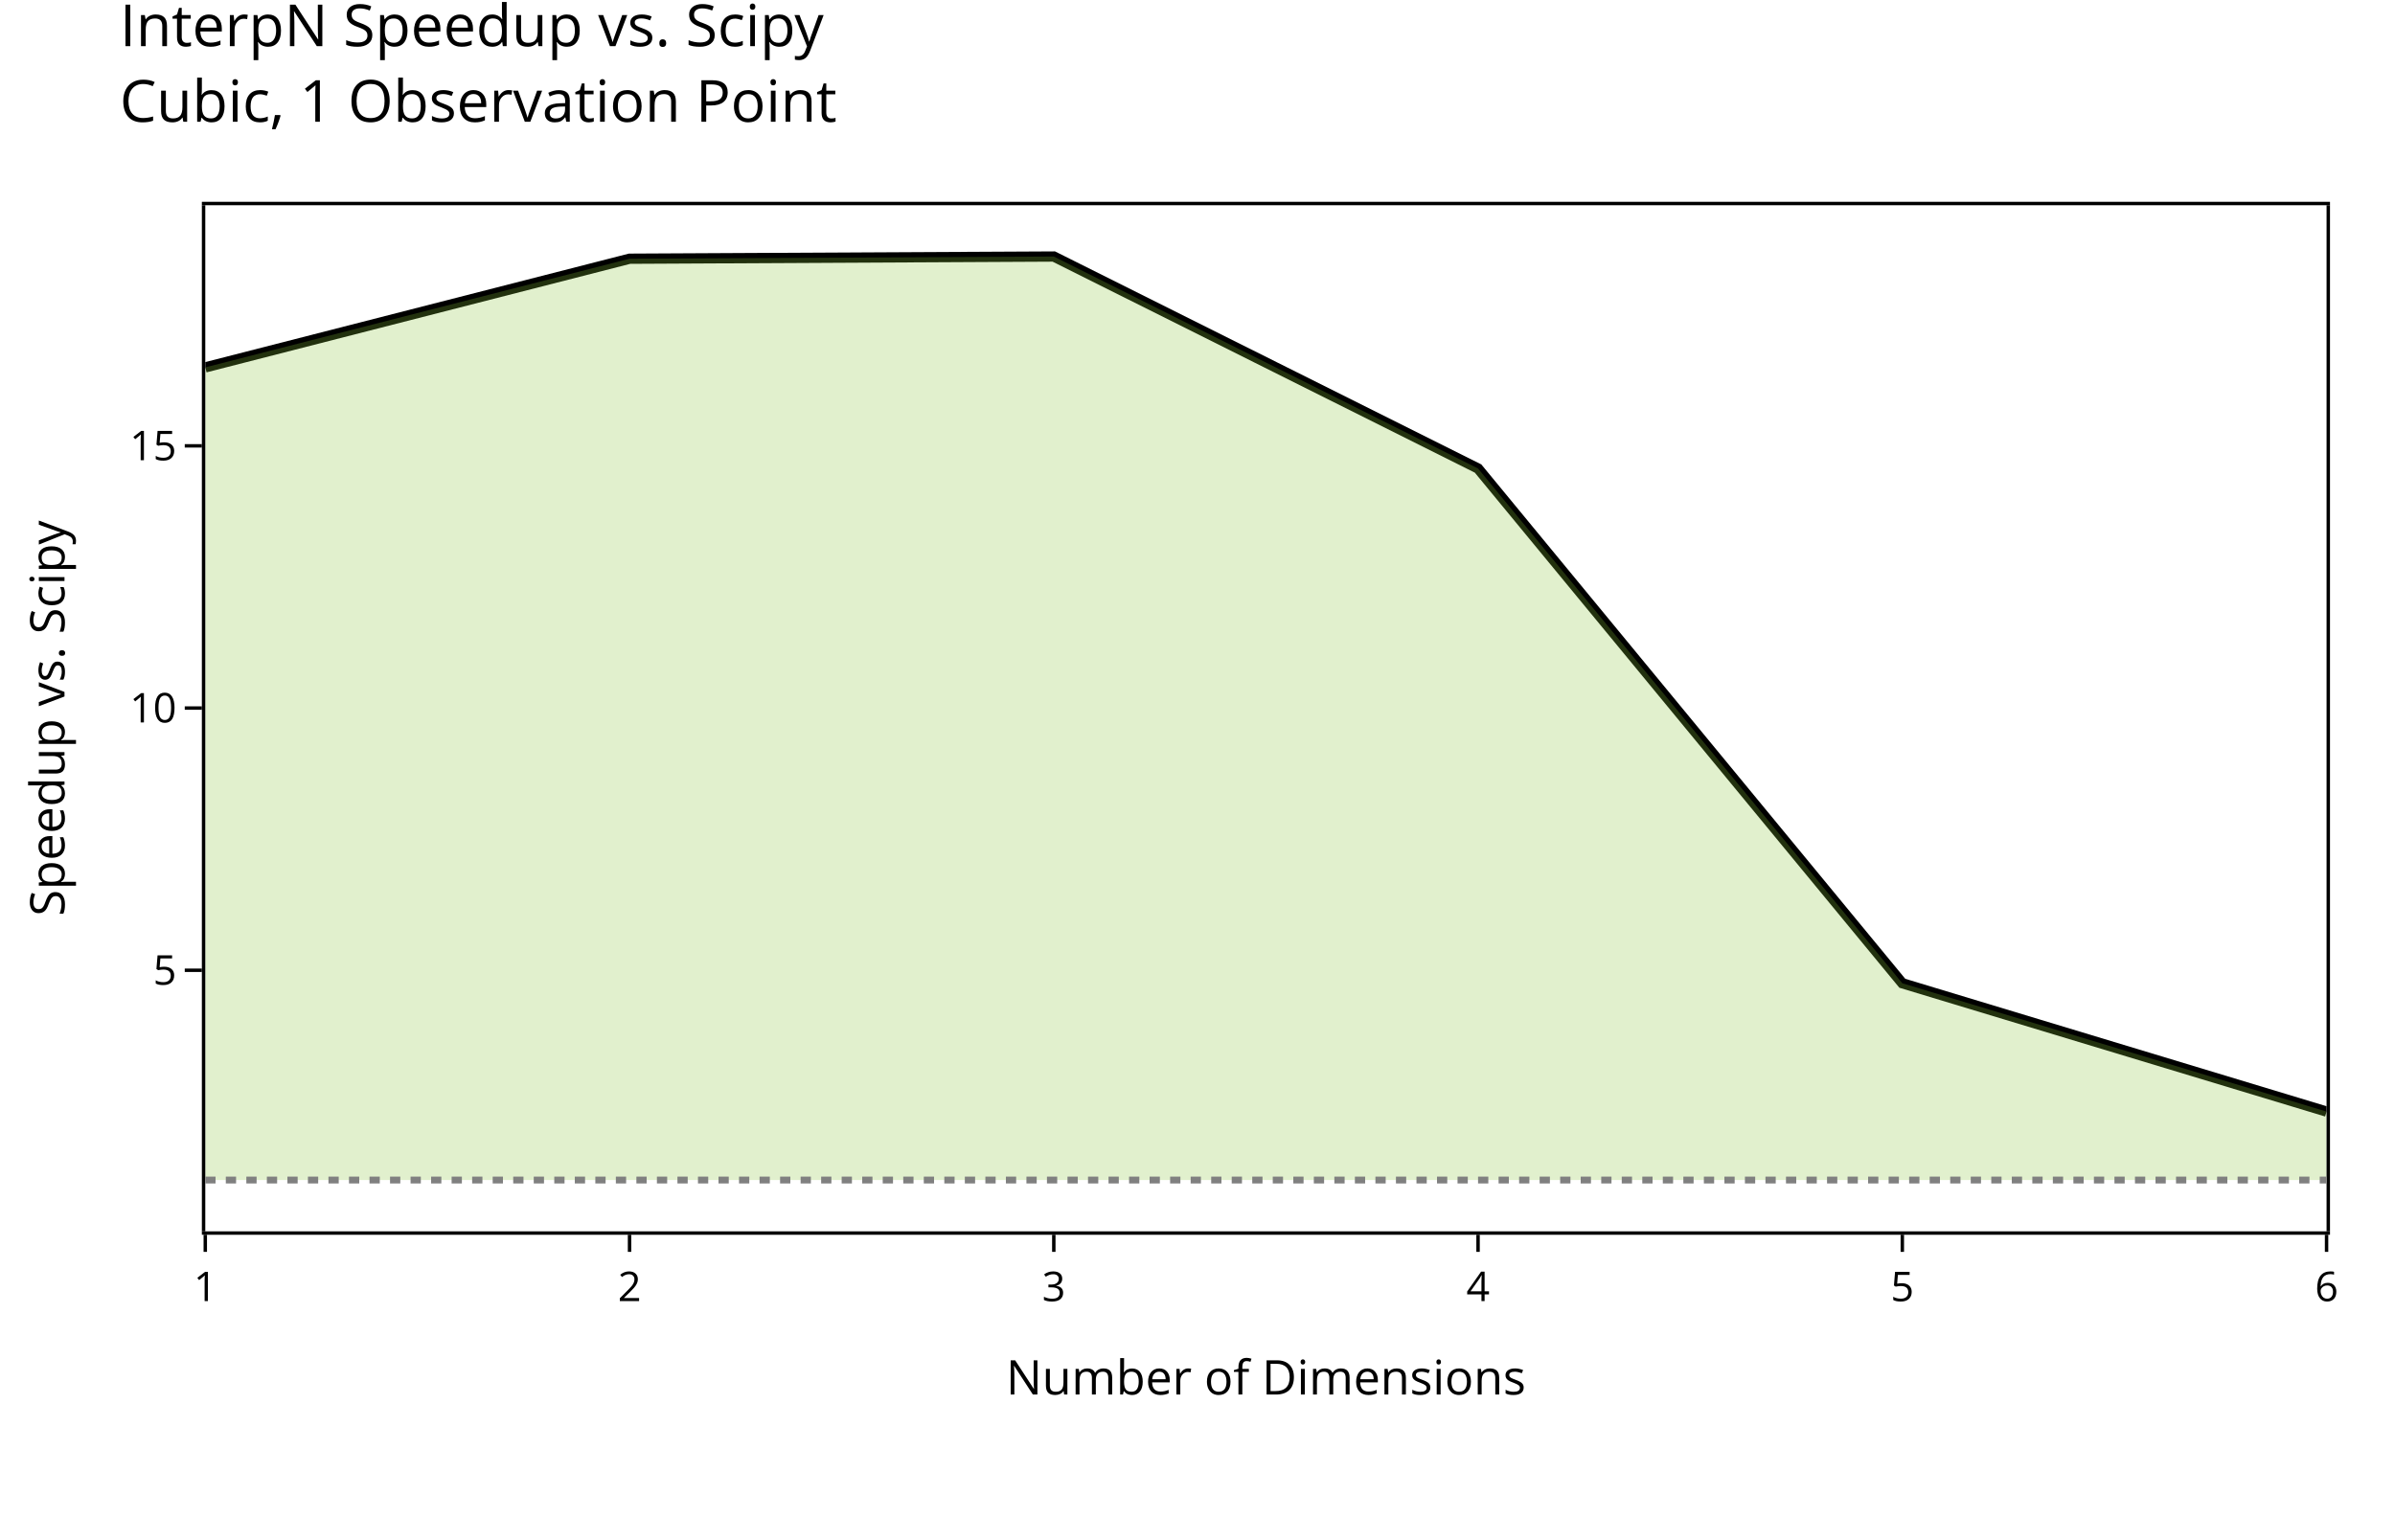
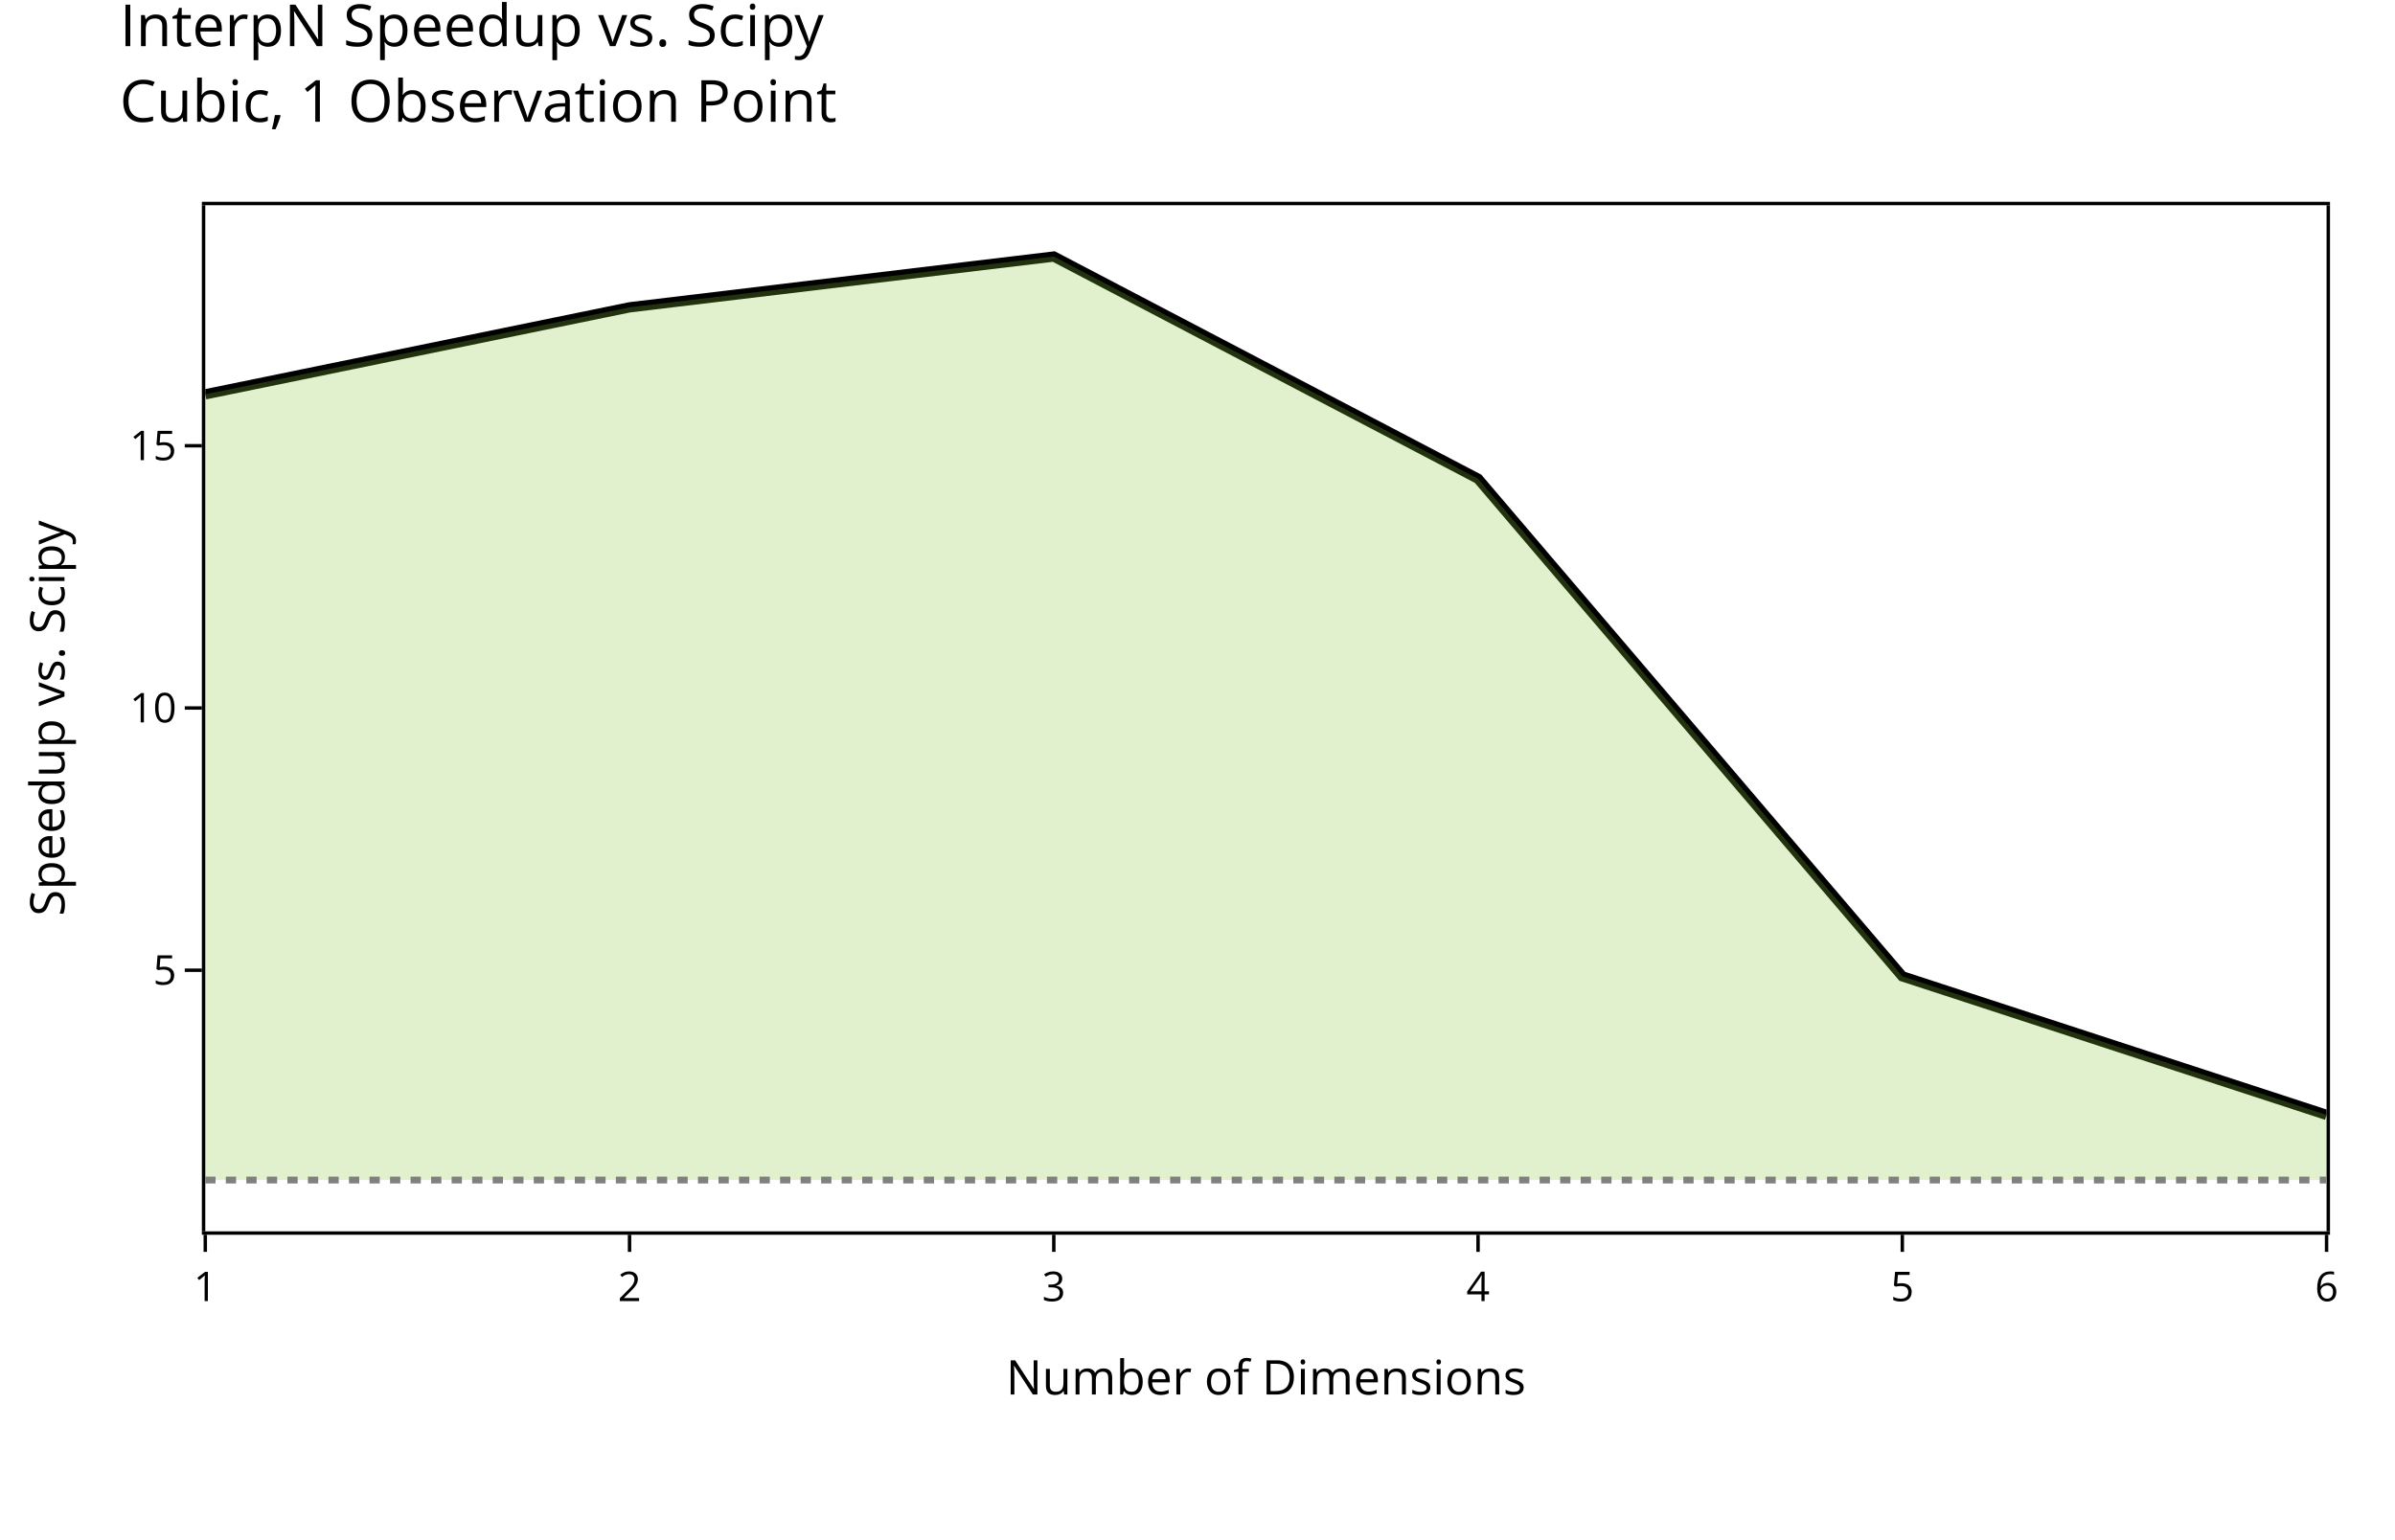
<svg xmlns="http://www.w3.org/2000/svg" class="main-svg" width="700" height="450" style="" viewBox="0 0 700 450">
  <rect x="0" y="0" width="700" height="450" style="fill: rgb(0, 0, 0); fill-opacity: 0;" />
-   <defs id="defs-4ff188">
+   <defs id="defs-040c6b">
    <g class="clips">
-       <clipPath id="clip4ff188xyplot" class="plotclip">
+       <clipPath id="clip040c6bxyplot" class="plotclip">
        <rect width="620" height="300" />
      </clipPath>
-       <clipPath class="axesclip" id="clip4ff188x">
+       <clipPath class="axesclip" id="clip040c6bx">
        <rect x="60" y="0" width="620" height="450" />
      </clipPath>
-       <clipPath class="axesclip" id="clip4ff188y">
+       <clipPath class="axesclip" id="clip040c6by">
        <rect x="0" y="60" width="700" height="300" />
      </clipPath>
-       <clipPath class="axesclip" id="clip4ff188xy">
+       <clipPath class="axesclip" id="clip040c6bxy">
        <rect x="60" y="60" width="620" height="300" />
      </clipPath>
    </g>
    <g class="gradients" />
    <g class="patterns" />
  </defs>
  <g class="bglayer">
    <rect class="bg" x="60" y="60" width="620" height="300" style="fill: rgb(0, 0, 0); fill-opacity: 0; stroke-width: 0;" />
  </g>
  <g class="layer-below">
    <g class="imagelayer" />
    <g class="shapelayer" />
  </g>
  <g class="cartesianlayer">
    <g class="subplot xy">
      <g class="layer-subplot">
        <g class="shapelayer" />
        <g class="imagelayer" />
      </g>
      <g class="minor-gridlayer">
        <g class="x" />
        <g class="y" />
      </g>
      <g class="gridlayer">
        <g class="x" />
        <g class="y" />
      </g>
      <g class="zerolinelayer" />
      <g class="layer-between">
        <g class="shapelayer" />
        <g class="imagelayer" />
      </g>
      <path class="xlines-below" />
      <path class="ylines-below" />
      <g class="overlines-below" />
      <g class="xaxislayer-below" />
      <g class="yaxislayer-below" />
      <g class="overaxes-below" />
      <g class="overplot">
-         <g class="xy" transform="translate(60,60)" clip-path="url(#clip4ff188xyplot)">
+         <g class="xy" transform="translate(60,60)" clip-path="url(#clip040c6bxyplot)">
          <g class="scatterlayer mlayer">
-             <g class="trace scatter trace764f2a" style="stroke-miterlimit: 2; opacity: 1;">
+             <g class="trace scatter traced9f476" style="stroke-miterlimit: 2; opacity: 1;">
              <g class="fills" />
              <g class="errorbars" />
              <g class="lines">
-                 <path class="js-line" d="M0,47.41L124,15.64L248,15L372,76.98L496,227.47L620,264.99" style="vector-effect: none; fill: none; stroke: rgb(0, 0, 0); stroke-opacity: 1; stroke-width: 3px; opacity: 1;" />
+                 <path class="js-line" d="M0,55.28L124,29.85L248,15L372,79.97L496,225.44L620,265.96" style="vector-effect: none; fill: none; stroke: rgb(0, 0, 0); stroke-opacity: 1; stroke-width: 3px; opacity: 1;" />
              </g>
              <g class="points" />
              <g class="text" />
            </g>
-             <g class="trace scatter trace70497c" style="stroke-miterlimit: 2; opacity: 1;">
+             <g class="trace scatter trace7acc11" style="stroke-miterlimit: 2; opacity: 1;">
              <g class="fills">
                <g>
-                   <path class="js-fill" d="M0,47.41L124,15.64L248,15L372,76.98L496,227.47L620,264.99L620,285L0,285Z" style="fill: rgb(139, 196, 59); fill-opacity: 0.25; stroke-width: 0;" />
+                   <path class="js-fill" d="M0,55.28L124,29.85L248,15L372,79.97L496,225.44L620,265.96L620,285L0,285Z" style="fill: rgb(139, 196, 59); fill-opacity: 0.25; stroke-width: 0;" />
                </g>
              </g>
              <g class="errorbars" />
              <g class="lines">
-                 <path class="js-line" d="M0,47.41L124,15.64L248,15L372,76.98L496,227.47L620,264.99L620,285L0,285" style="vector-effect: none; fill: none; stroke: rgb(239, 85, 59); stroke-opacity: 1; stroke-width: 0px; opacity: 1;" />
+                 <path class="js-line" d="M0,55.28L124,29.85L248,15L372,79.97L496,225.44L620,265.96L620,285L0,285" style="vector-effect: none; fill: none; stroke: rgb(239, 85, 59); stroke-opacity: 1; stroke-width: 0px; opacity: 1;" />
              </g>
              <g class="points" />
              <g class="text" />
            </g>
          </g>
        </g>
      </g>
      <path class="xlines-above crisp" d="M59,360.5H681M59,59.5H681" style="fill: none; stroke-width: 1px; stroke: rgb(0, 0, 0); stroke-opacity: 1;" />
      <path class="ylines-above crisp" d="M59.5,60V360M680.5,60V360" style="fill: none; stroke-width: 1px; stroke: rgb(0, 0, 0); stroke-opacity: 1;" />
      <g class="overlines-above" />
      <g class="xaxislayer-above">
        <path class="xtick ticks crisp" d="M0,361v5" transform="translate(60,0)" style="stroke: rgb(0, 0, 0); stroke-opacity: 1; stroke-width: 1px;" />
        <path class="xtick ticks crisp" d="M0,361v5" transform="translate(184,0)" style="stroke: rgb(0, 0, 0); stroke-opacity: 1; stroke-width: 1px;" />
        <path class="xtick ticks crisp" d="M0,361v5" transform="translate(308,0)" style="stroke: rgb(0, 0, 0); stroke-opacity: 1; stroke-width: 1px;" />
        <path class="xtick ticks crisp" d="M0,361v5" transform="translate(432,0)" style="stroke: rgb(0, 0, 0); stroke-opacity: 1; stroke-width: 1px;" />
        <path class="xtick ticks crisp" d="M0,361v5" transform="translate(556,0)" style="stroke: rgb(0, 0, 0); stroke-opacity: 1; stroke-width: 1px;" />
        <path class="xtick ticks crisp" d="M0,361v5" transform="translate(680,0)" style="stroke: rgb(0, 0, 0); stroke-opacity: 1; stroke-width: 1px;" />
        <g class="xtick">
          <text text-anchor="middle" x="0" y="380.4" transform="translate(60,0)" style="font-family: 'Open Sans', verdana, arial, sans-serif; font-size: 12px; fill: rgb(0, 0, 0); fill-opacity: 1; white-space: pre; opacity: 1;">1</text>
        </g>
        <g class="xtick">
          <text text-anchor="middle" x="0" y="380.4" style="font-family: 'Open Sans', verdana, arial, sans-serif; font-size: 12px; fill: rgb(0, 0, 0); fill-opacity: 1; white-space: pre; opacity: 1;" transform="translate(184,0)">2</text>
        </g>
        <g class="xtick">
          <text text-anchor="middle" x="0" y="380.4" style="font-family: 'Open Sans', verdana, arial, sans-serif; font-size: 12px; fill: rgb(0, 0, 0); fill-opacity: 1; white-space: pre; opacity: 1;" transform="translate(308,0)">3</text>
        </g>
        <g class="xtick">
          <text text-anchor="middle" x="0" y="380.4" style="font-family: 'Open Sans', verdana, arial, sans-serif; font-size: 12px; fill: rgb(0, 0, 0); fill-opacity: 1; white-space: pre; opacity: 1;" transform="translate(432,0)">4</text>
        </g>
        <g class="xtick">
          <text text-anchor="middle" x="0" y="380.4" style="font-family: 'Open Sans', verdana, arial, sans-serif; font-size: 12px; fill: rgb(0, 0, 0); fill-opacity: 1; white-space: pre; opacity: 1;" transform="translate(556,0)">5</text>
        </g>
        <g class="xtick">
          <text text-anchor="middle" x="0" y="380.4" style="font-family: 'Open Sans', verdana, arial, sans-serif; font-size: 12px; fill: rgb(0, 0, 0); fill-opacity: 1; white-space: pre; opacity: 1;" transform="translate(680,0)">6</text>
        </g>
      </g>
      <g class="yaxislayer-above">
-         <path class="ytick ticks crisp" d="M59,0h-5" transform="translate(0,283.67)" style="stroke: rgb(0, 0, 0); stroke-opacity: 1; stroke-width: 1px;" />
-         <path class="ytick ticks crisp" d="M59,0h-5" transform="translate(0,207.01)" style="stroke: rgb(0, 0, 0); stroke-opacity: 1; stroke-width: 1px;" />
-         <path class="ytick ticks crisp" d="M59,0h-5" transform="translate(0,130.35)" style="stroke: rgb(0, 0, 0); stroke-opacity: 1; stroke-width: 1px;" />
+         <path class="ytick ticks crisp" d="M59,0h-5" transform="translate(0,283.66)" style="stroke: rgb(0, 0, 0); stroke-opacity: 1; stroke-width: 1px;" />
+         <path class="ytick ticks crisp" d="M59,0h-5" transform="translate(0,206.99)" style="stroke: rgb(0, 0, 0); stroke-opacity: 1; stroke-width: 1px;" />
+         <path class="ytick ticks crisp" d="M59,0h-5" transform="translate(0,130.32)" style="stroke: rgb(0, 0, 0); stroke-opacity: 1; stroke-width: 1px;" />
        <g class="ytick">
-           <text text-anchor="end" x="51.6" y="4.2" transform="translate(0,283.67)" style="font-family: 'Open Sans', verdana, arial, sans-serif; font-size: 12px; fill: rgb(0, 0, 0); fill-opacity: 1; white-space: pre; opacity: 1;">5</text>
+           <text text-anchor="end" x="51.6" y="4.2" transform="translate(0,283.66)" style="font-family: 'Open Sans', verdana, arial, sans-serif; font-size: 12px; fill: rgb(0, 0, 0); fill-opacity: 1; white-space: pre; opacity: 1;">5</text>
        </g>
        <g class="ytick">
-           <text text-anchor="end" x="51.6" y="4.2" style="font-family: 'Open Sans', verdana, arial, sans-serif; font-size: 12px; fill: rgb(0, 0, 0); fill-opacity: 1; white-space: pre; opacity: 1;" transform="translate(0,207.01)">10</text>
+           <text text-anchor="end" x="51.6" y="4.2" style="font-family: 'Open Sans', verdana, arial, sans-serif; font-size: 12px; fill: rgb(0, 0, 0); fill-opacity: 1; white-space: pre; opacity: 1;" transform="translate(0,206.99)">10</text>
        </g>
        <g class="ytick">
-           <text text-anchor="end" x="51.6" y="4.2" style="font-family: 'Open Sans', verdana, arial, sans-serif; font-size: 12px; fill: rgb(0, 0, 0); fill-opacity: 1; white-space: pre; opacity: 1;" transform="translate(0,130.35)">15</text>
+           <text text-anchor="end" x="51.6" y="4.2" style="font-family: 'Open Sans', verdana, arial, sans-serif; font-size: 12px; fill: rgb(0, 0, 0); fill-opacity: 1; white-space: pre; opacity: 1;" transform="translate(0,130.32)">15</text>
        </g>
      </g>
      <g class="overaxes-above" />
    </g>
  </g>
  <g class="polarlayer" />
  <g class="smithlayer" />
  <g class="ternarylayer" />
  <g class="geolayer" />
  <g class="funnelarealayer" />
  <g class="pielayer" />
  <g class="iciclelayer" />
  <g class="treemaplayer" />
  <g class="sunburstlayer" />
  <g class="glimages" />
-   <defs id="topdefs-4ff188">
+   <defs id="topdefs-040c6b">
    <g class="clips" />
  </defs>
  <g class="layer-above">
    <g class="imagelayer" />
    <g class="shapelayer">
-       <g class="shape-group" data-index="0" clip-path="url(#clip4ff188y)">
+       <g class="shape-group" data-index="0" clip-path="url(#clip040c6by)">
        <path data-index="0" fill-rule="evenodd" d="M60,345L680,345" style="opacity: 1; stroke: rgb(128, 128, 128); stroke-opacity: 1; fill: rgb(0, 0, 0); fill-opacity: 0; stroke-dasharray: 3px, 3px; stroke-width: 2px;" />
      </g>
    </g>
  </g>
  <g class="infolayer">
    <g class="g-gtitle">
      <text class="gtitle" x="35" y="13.5" text-anchor="start" dy="0.7em" style="opacity: 1; font-family: 'Open Sans', verdana, arial, sans-serif; font-size: 17px; fill: rgb(0, 0, 0); fill-opacity: 1; white-space: pre;">
        <tspan class="line" dy="0em" x="35" y="13.5">InterpN Speedup vs. Scipy</tspan>
        <tspan class="line" dy="1.3em" x="35" y="13.5">Cubic, 1 Observation Point</tspan>
      </text>
    </g>
    <g class="g-xtitle">
      <text class="xtitle" x="370" y="407.706" text-anchor="middle" style="opacity: 1; font-family: 'Open Sans', verdana, arial, sans-serif; font-size: 14px; fill: rgb(0, 0, 0); fill-opacity: 1; white-space: pre;">Number of Dimensions</text>
    </g>
    <g class="g-ytitle">
      <text class="ytitle" transform="rotate(-90,18.85,210)" x="18.85" y="210" text-anchor="middle" style="opacity: 1; font-family: 'Open Sans', verdana, arial, sans-serif; font-size: 14px; fill: rgb(0, 0, 0); fill-opacity: 1; white-space: pre;">Speedup vs. Scipy</text>
    </g>
  </g>
</svg>
